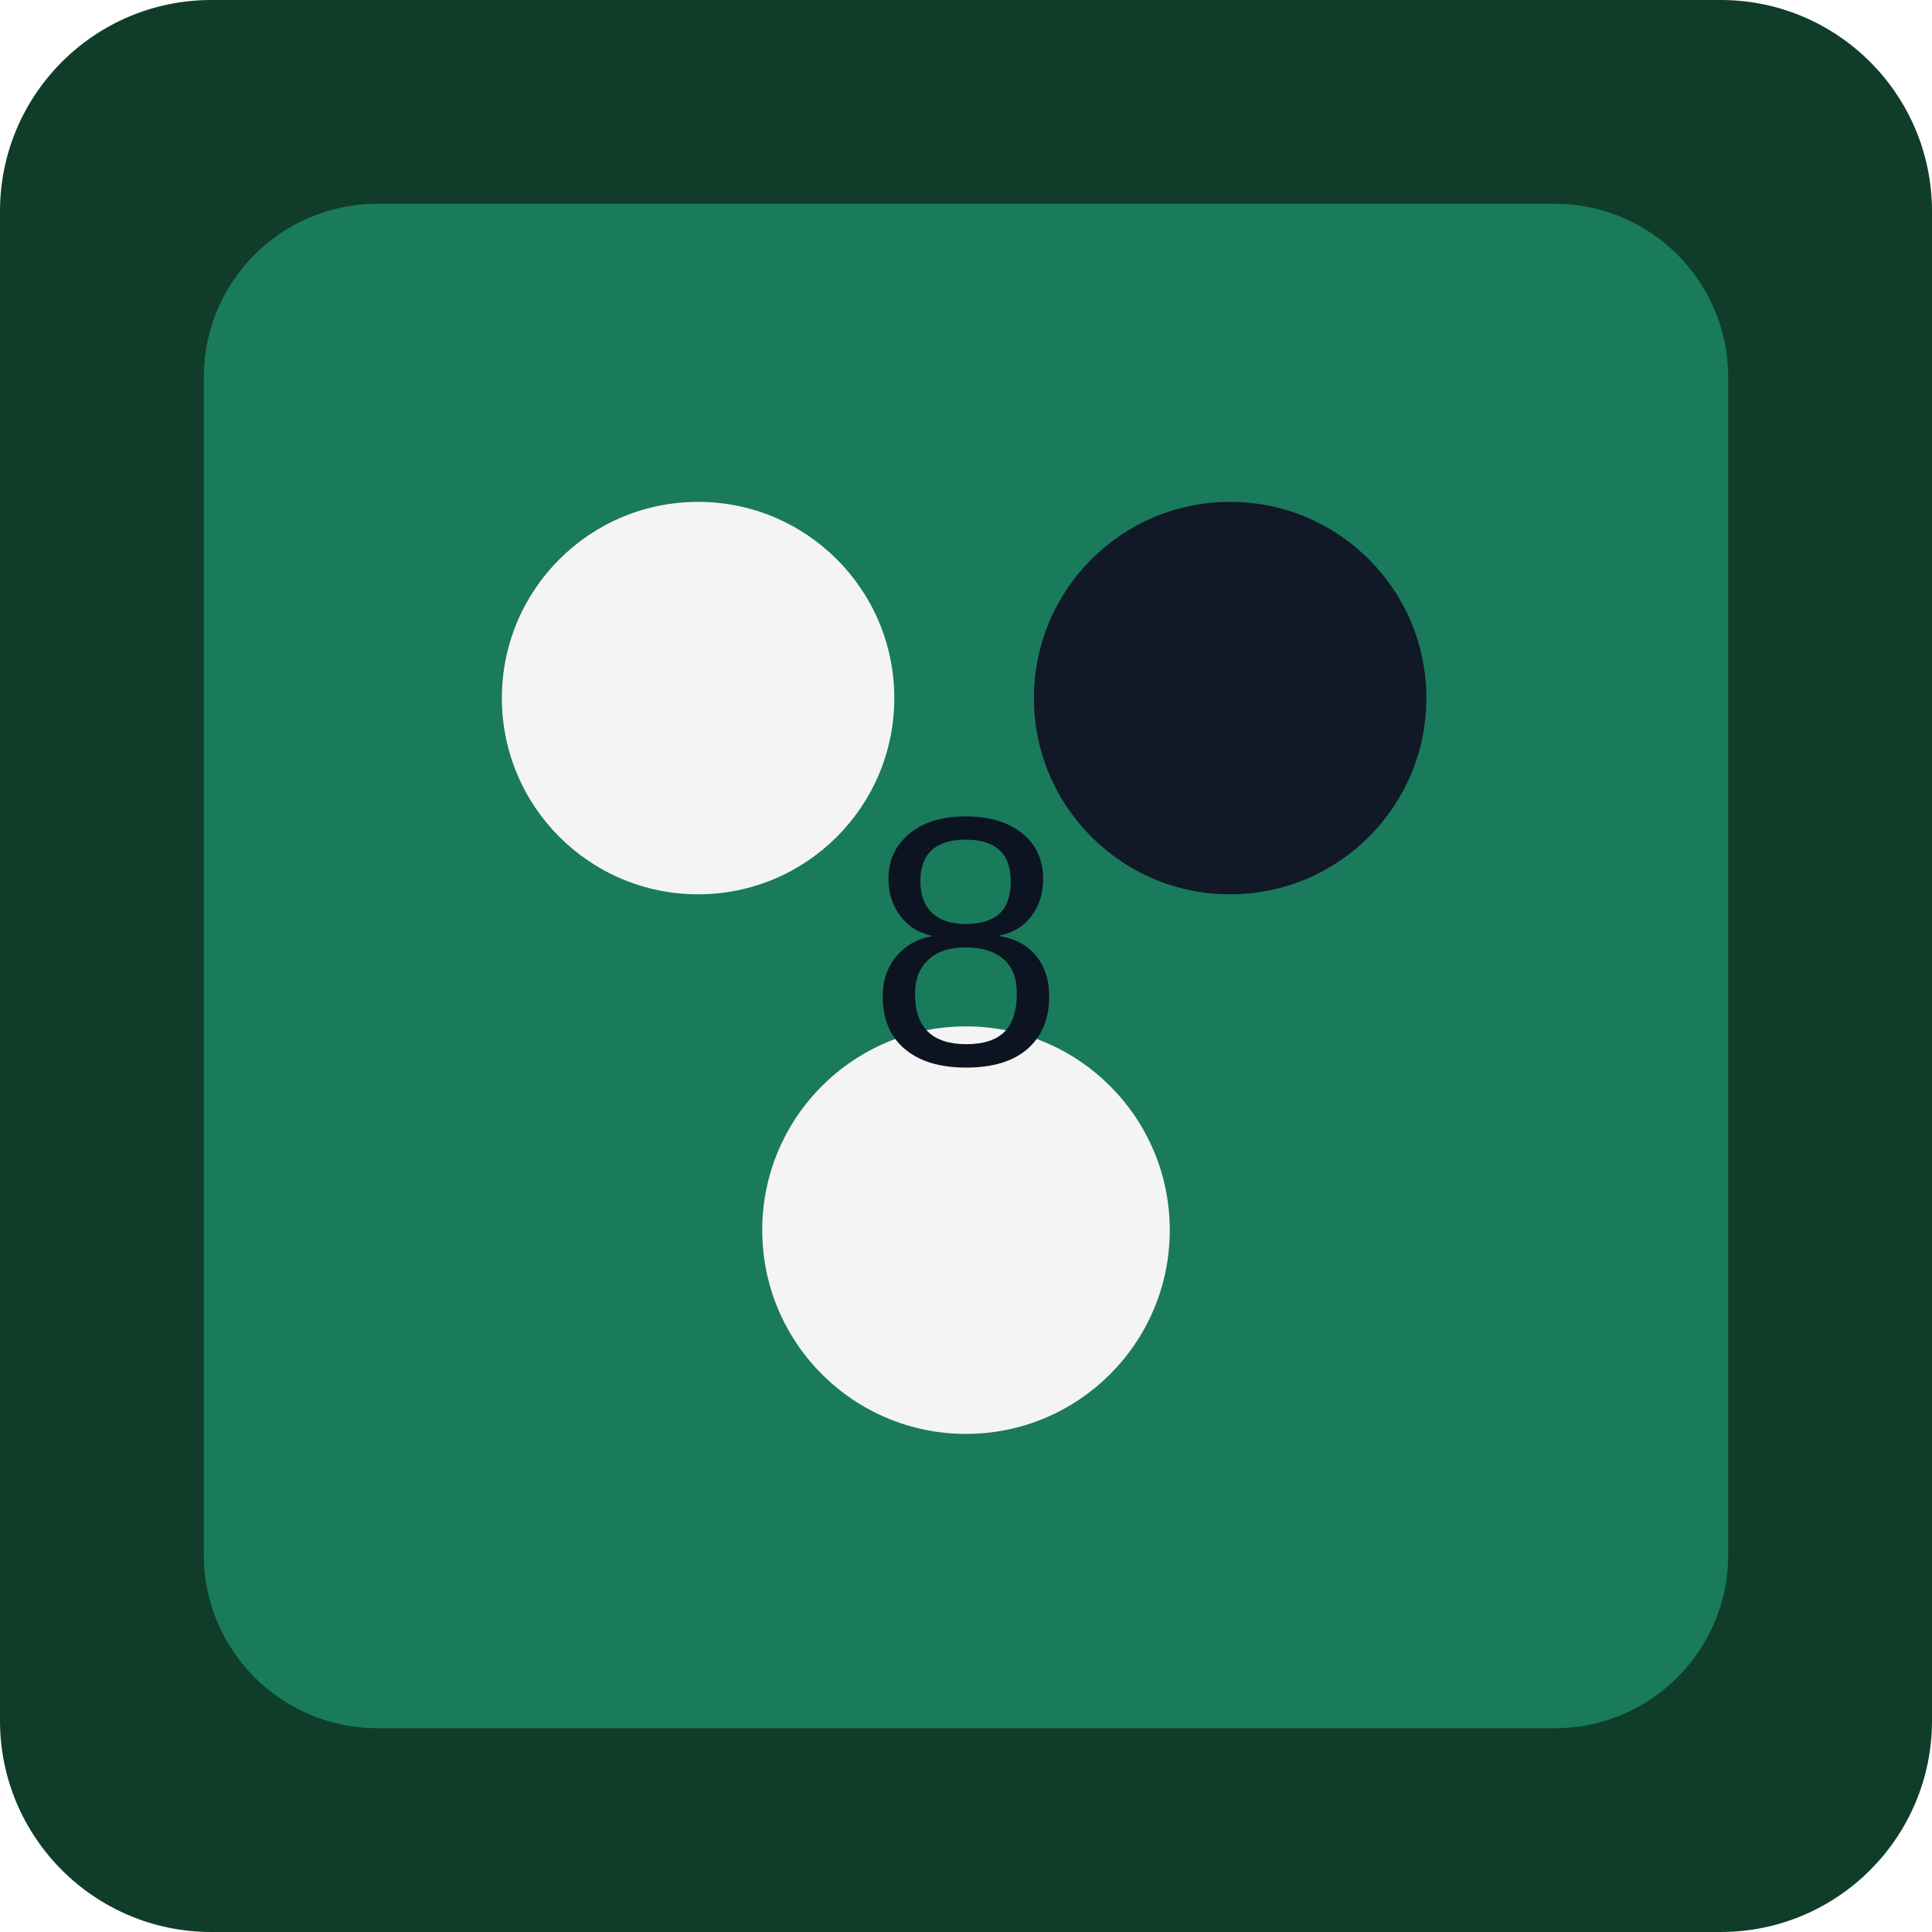
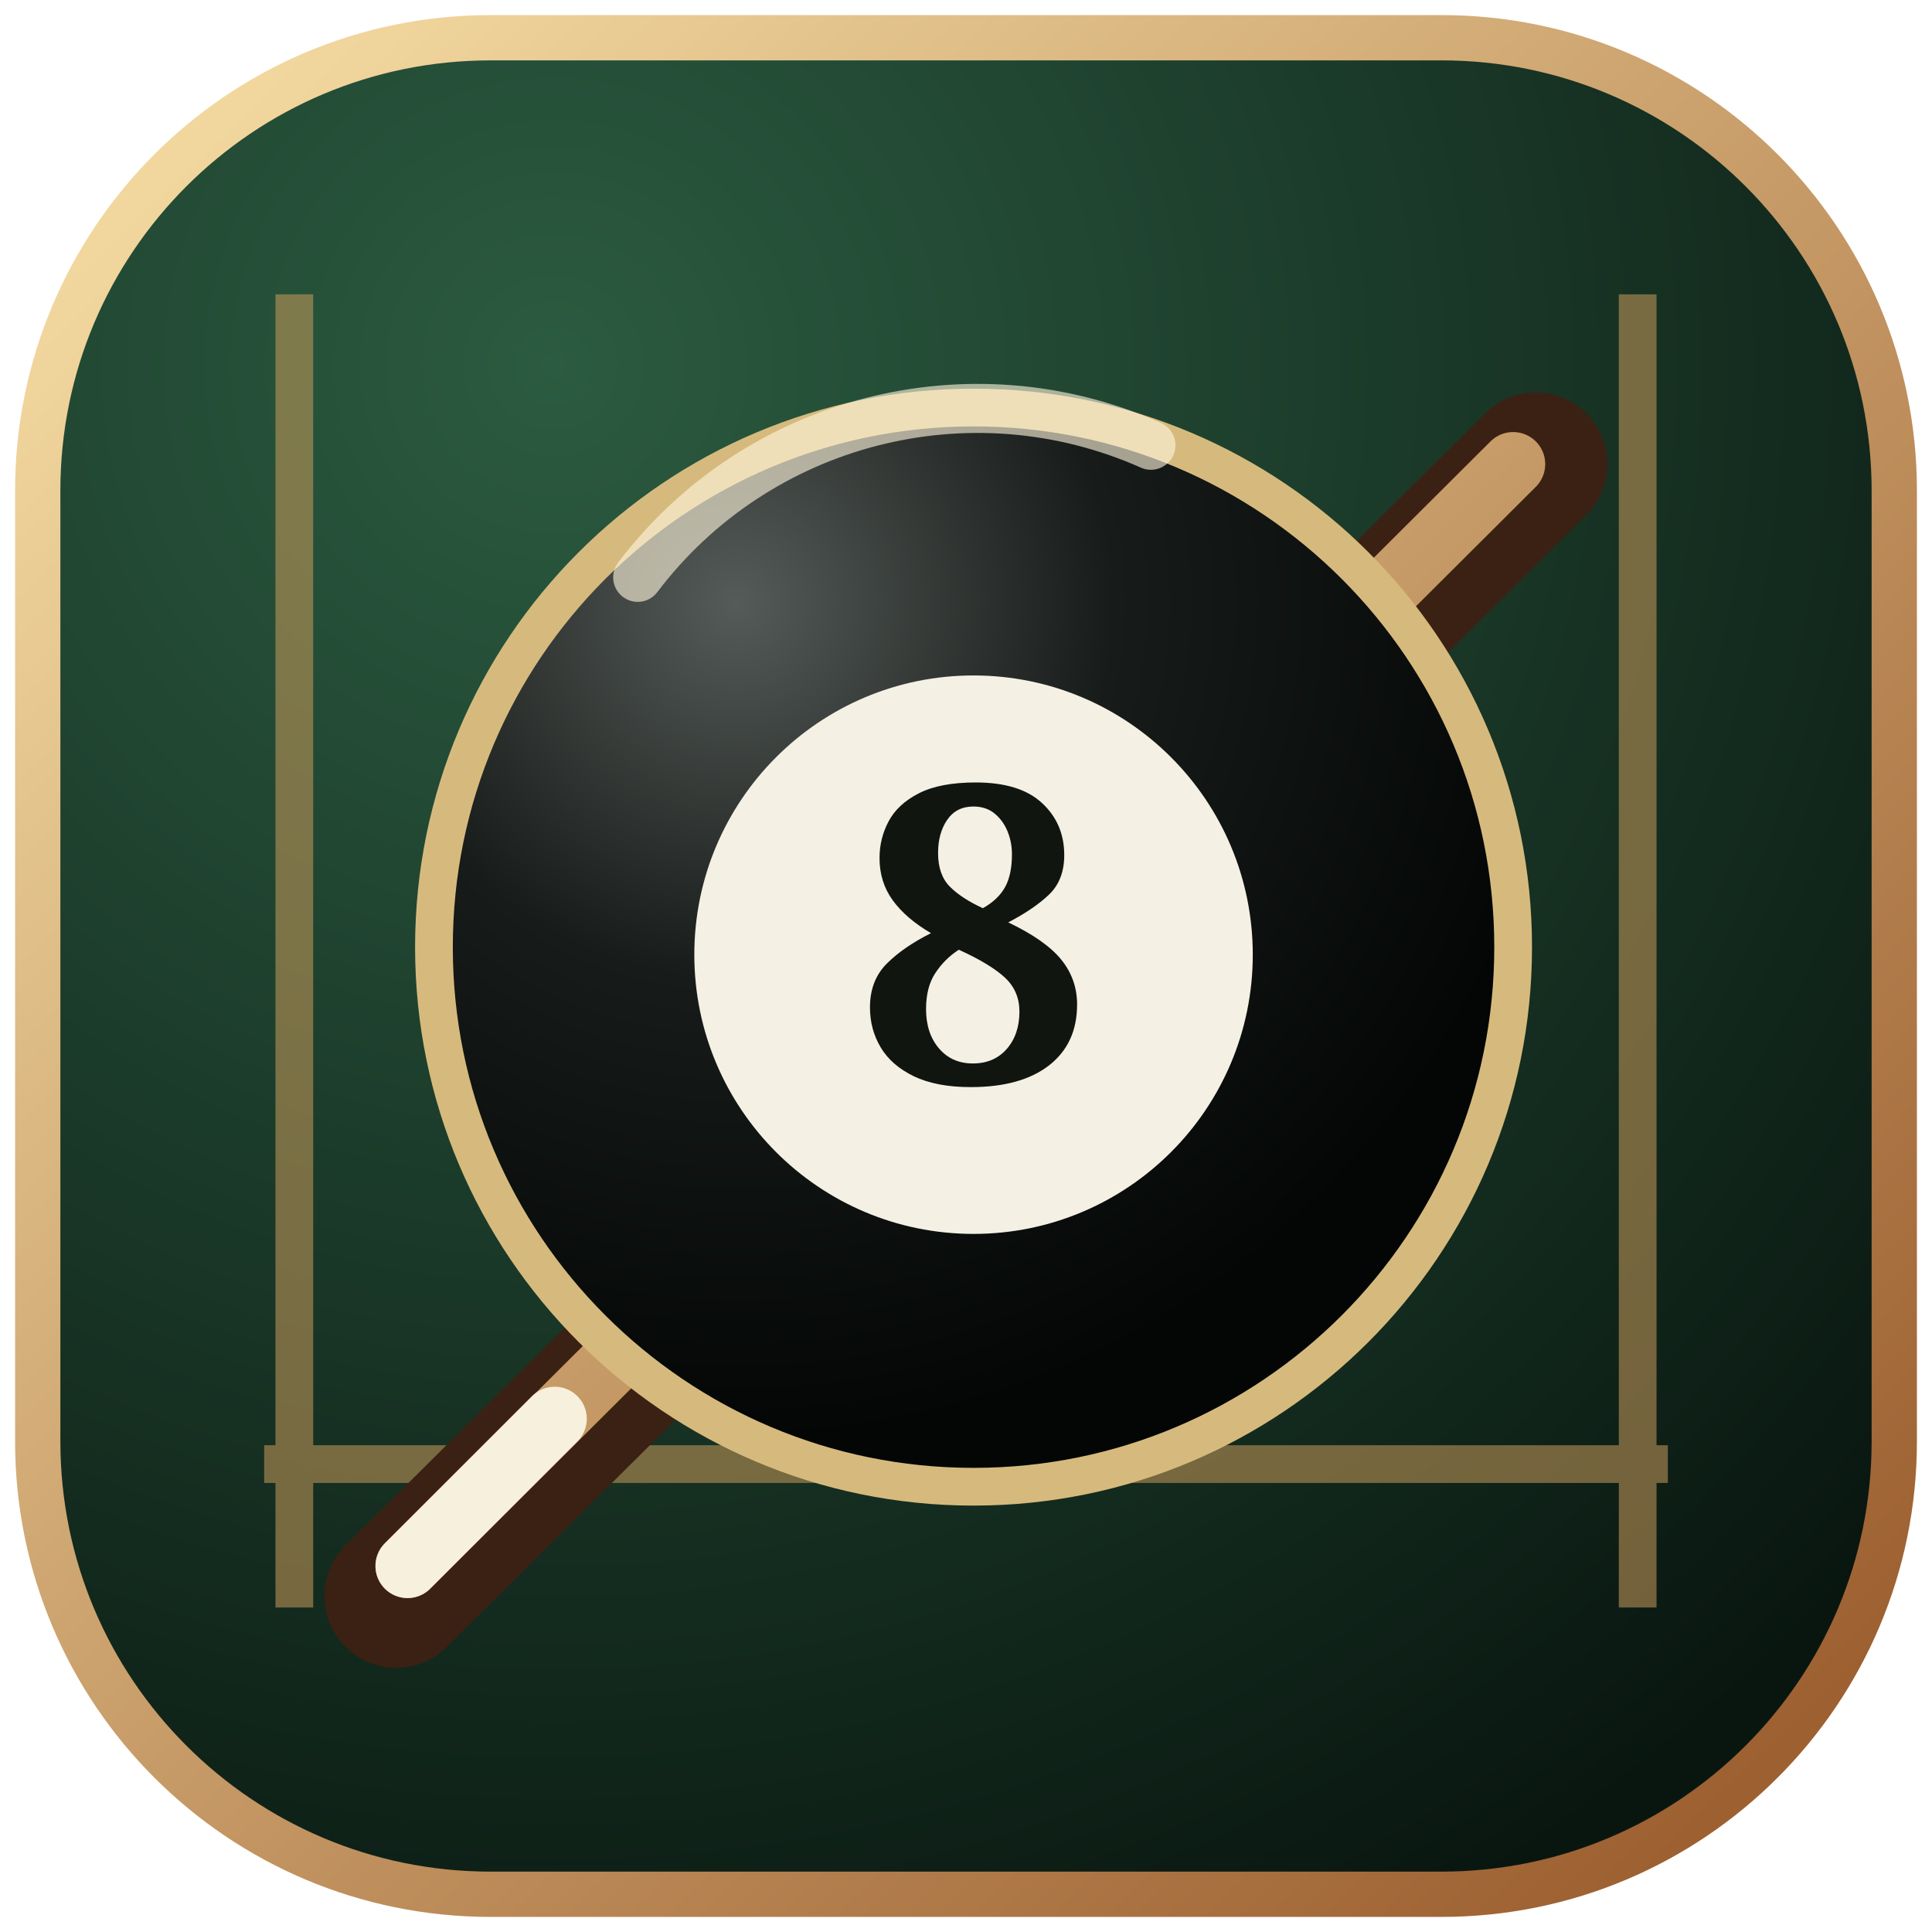
- <svg xmlns="http://www.w3.org/2000/svg" viewBox="0 0 512 512">
-   <rect width="512" height="512" rx="56" fill="#0f3d2a" />
-   <rect x="54" y="54" width="404" height="404" rx="46" fill="#1a7a5c" />
-   <circle cx="185" cy="185" r="52" fill="#f4f4f4" />
-   <circle cx="326" cy="185" r="52" fill="#111827" />
-   <circle cx="256" cy="326" r="54" fill="#f4f4f4" />
-   <text x="256" y="282" text-anchor="middle" font-size="94" font-family="Arial, sans-serif" fill="#0b1420">8</text>
+ <svg xmlns="http://www.w3.org/2000/svg" viewBox="0 0 512 512" fill="none">
+   <defs>
+     <radialGradient id="felt" cx="28%" cy="18%" r="95%">
+       <stop offset="0" stop-color="#2b5b40" />
+       <stop offset="1" stop-color="#091610" />
+     </radialGradient>
+     <radialGradient id="ball" cx="28%" cy="18%" r="78%">
+       <stop offset="0" stop-color="#555b58" />
+       <stop offset=".45" stop-color="#171b19" />
+       <stop offset="1" stop-color="#030605" />
+     </radialGradient>
+     <linearGradient id="brass" x1="48" y1="42" x2="465" y2="470" gradientUnits="userSpaceOnUse">
+       <stop stop-color="#f1d79e" />
+       <stop offset="1" stop-color="#9d6031" />
+     </linearGradient>
+   </defs>
+   <rect x="10" y="10" width="492" height="492" rx="120" fill="url(#felt)" stroke="url(#brass)" stroke-width="12" />
+   <path d="M70 388h372M78 78v348M434 78v348" stroke="#c89a5b" stroke-opacity=".55" stroke-width="10" />
+   <path d="m105 423 302-300" stroke="#3b2113" stroke-width="38" stroke-linecap="round" />
+   <path d="m108 415 293-292" stroke="url(#brass)" stroke-width="17" stroke-linecap="round" />
+   <path d="m108 415 39-39" stroke="#f7f0dd" stroke-width="17" stroke-linecap="round" />
+   <circle cx="258" cy="251" r="143" fill="url(#ball)" stroke="#d6ba7d" stroke-width="10" />
+   <path d="M169 153a113 113 0 0 1 136-35" stroke="#fff5dc" stroke-opacity=".62" stroke-linecap="round" stroke-width="13" />
+   <circle cx="258" cy="253" r="74" fill="#f4f0e3" />
+   <text x="258" y="287" fill="#111510" font-family="Georgia,serif" font-size="110" font-weight="bold" text-anchor="middle">8</text>
</svg>
